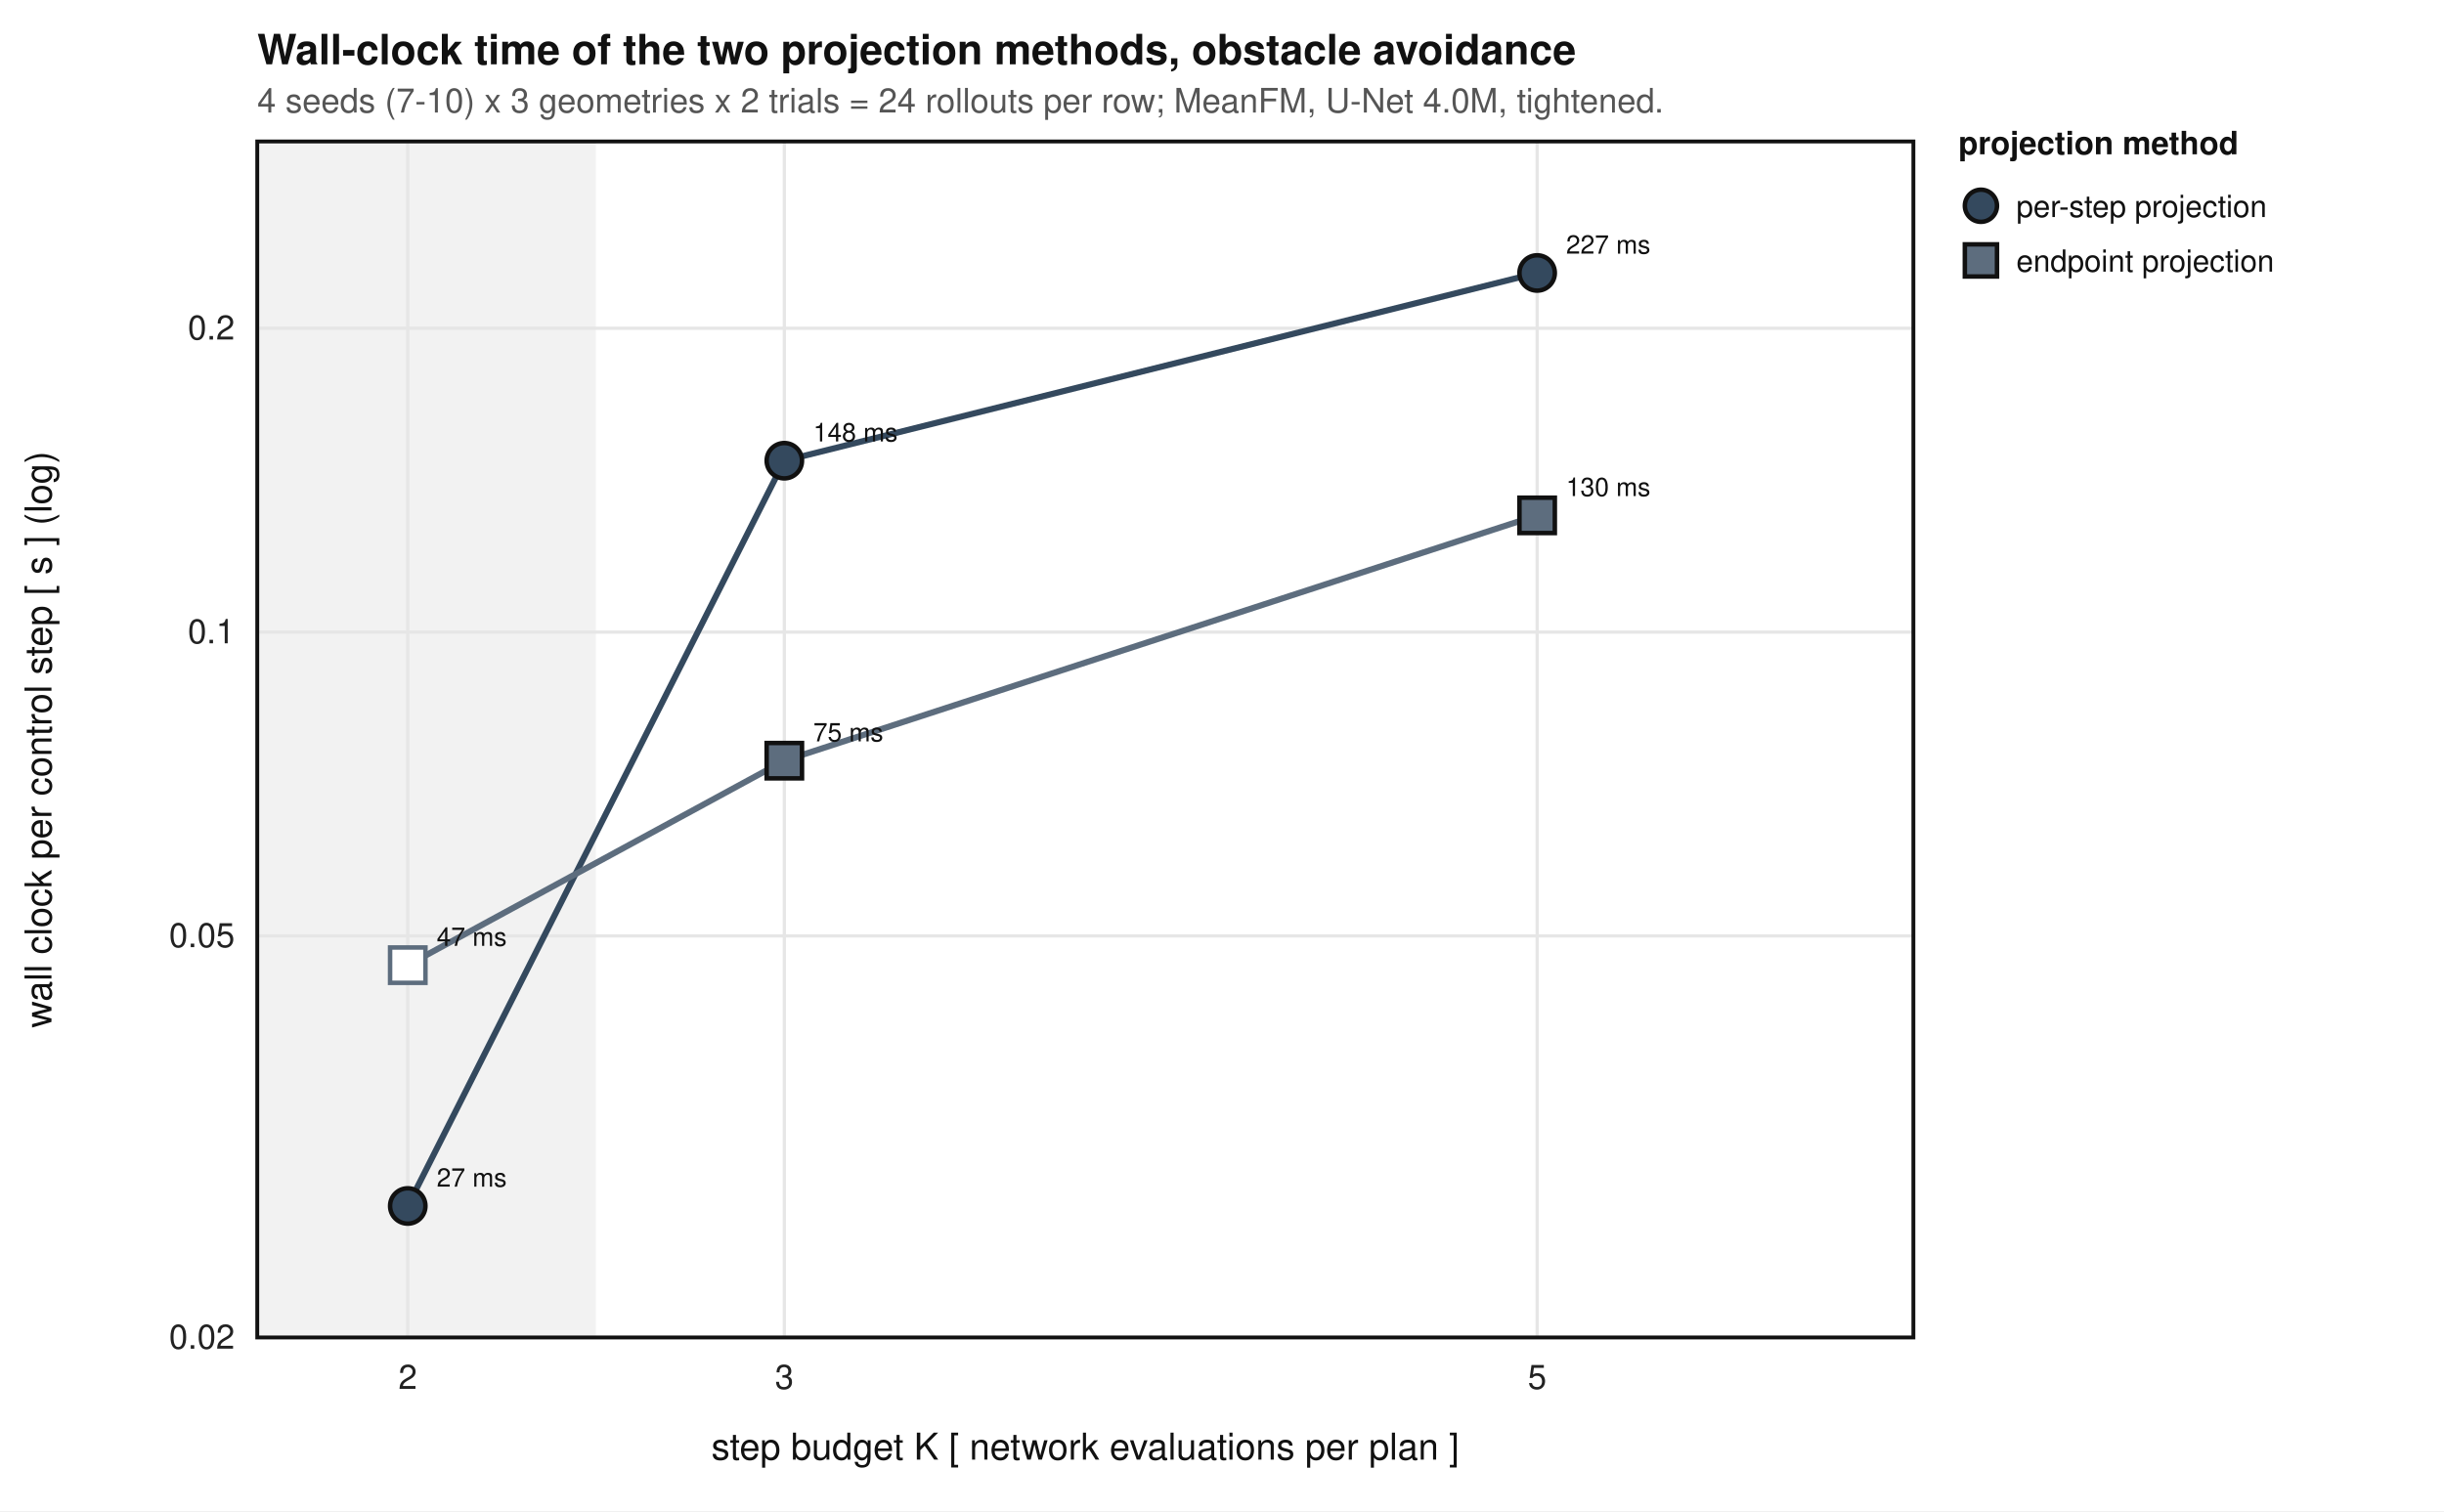
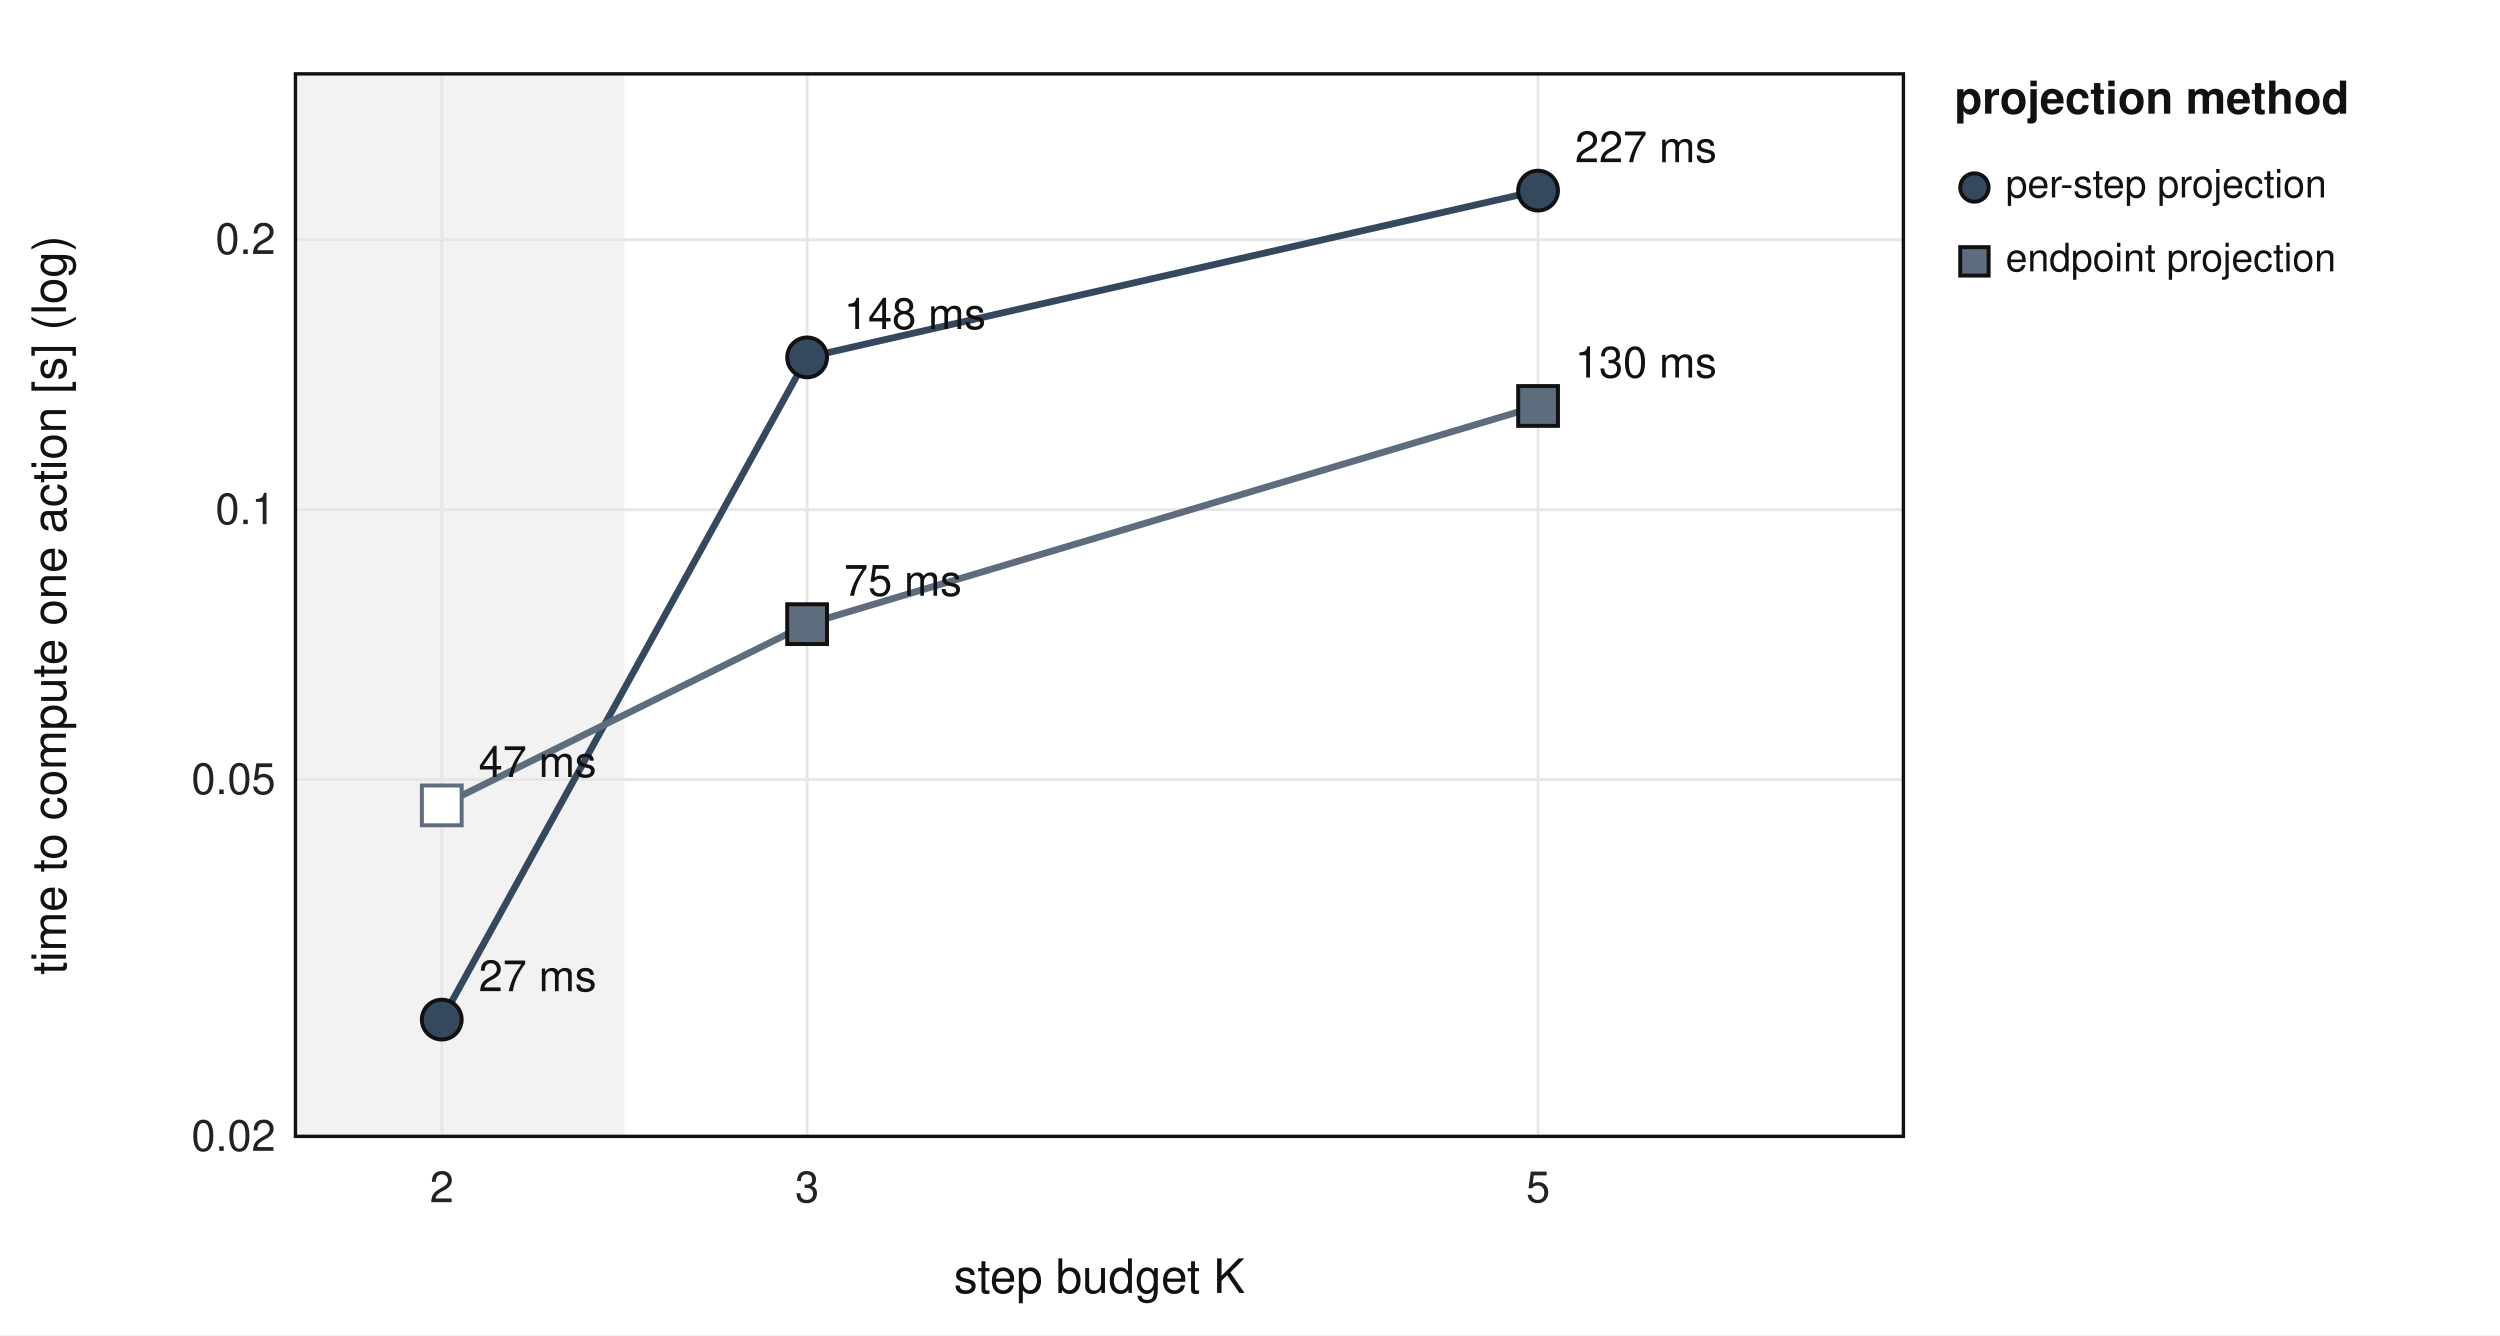
- <svg xmlns="http://www.w3.org/2000/svg" width="760" height="470" viewBox="0 0 760 470">
-   <rect x="0" y="0" width="760" height="470" fill="#ffffff" />
-   <rect x="80.0" y="44.0" width="105.3" height="372.0" fill="#f2f2f2" />
-   <line x1="126.8" y1="44" x2="126.8" y2="416" stroke="#e6e6e6" stroke-width="1" />
-   <text x="126.8" y="432" font-size="10.5" fill="#222" text-anchor="middle" font-family="Helvetica,Arial,sans-serif">2</text>
-   <line x1="243.9" y1="44" x2="243.9" y2="416" stroke="#e6e6e6" stroke-width="1" />
-   <text x="243.9" y="432" font-size="10.5" fill="#222" text-anchor="middle" font-family="Helvetica,Arial,sans-serif">3</text>
-   <line x1="478.0" y1="44" x2="478.0" y2="416" stroke="#e6e6e6" stroke-width="1" />
-   <text x="478.0" y="432" font-size="10.5" fill="#222" text-anchor="middle" font-family="Helvetica,Arial,sans-serif">5</text>
-   <line x1="80" y1="416.0" x2="595" y2="416.0" stroke="#e6e6e6" stroke-width="1" />
-   <text x="73" y="419.5" font-size="10.5" fill="#222" text-anchor="end" font-family="Helvetica,Arial,sans-serif">0.02</text>
-   <line x1="80" y1="291.1" x2="595" y2="291.1" stroke="#e6e6e6" stroke-width="1" />
-   <text x="73" y="294.6" font-size="10.5" fill="#222" text-anchor="end" font-family="Helvetica,Arial,sans-serif">0.05</text>
-   <line x1="80" y1="196.6" x2="595" y2="196.6" stroke="#e6e6e6" stroke-width="1" />
-   <text x="73" y="200.1" font-size="10.5" fill="#222" text-anchor="end" font-family="Helvetica,Arial,sans-serif">0.1</text>
-   <line x1="80" y1="102.1" x2="595" y2="102.1" stroke="#e6e6e6" stroke-width="1" />
-   <text x="73" y="105.6" font-size="10.5" fill="#222" text-anchor="end" font-family="Helvetica,Arial,sans-serif">0.2</text>
-   <rect x="80" y="44" width="515" height="372" fill="none" stroke="#111" stroke-width="1.2" />
-   <text x="337.5" y="454" font-size="11.5" fill="#111" text-anchor="middle" font-family="Helvetica,Arial,sans-serif">step budget K  [ network evaluations per plan ]</text>
-   <text x="16" y="230.0" font-size="11.5" fill="#111" text-anchor="middle" font-family="Helvetica,Arial,sans-serif" transform="rotate(-90 16 230.0)">wall clock per control step  [ s ]   (log)</text>
-   <text x="80" y="20" font-size="13" font-weight="bold" fill="#111" font-family="Helvetica,Arial,sans-serif">Wall-clock time of the two projection methods, obstacle avoidance</text>
-   <text x="80" y="35" font-size="10.5" fill="#555" font-family="Helvetica,Arial,sans-serif">4 seeds (7-10) x 3 geometries x 2 trials = 24 rollouts per row; MeanFM, U-Net 4.0M, tightened.</text>
-   <polyline points="126.8,375.1 243.9,143.3 478.0,84.9" fill="none" stroke="#34495e" stroke-width="1.9" />
-   <circle cx="126.8" cy="375.1" r="5.5" fill="#34495e" stroke="#111" stroke-width="1.4" />
-   <text x="135.8" y="369.1" font-size="8.0" fill="#111" text-anchor="start" font-family="Helvetica,Arial,sans-serif">27 ms</text>
-   <circle cx="243.9" cy="143.3" r="5.5" fill="#34495e" stroke="#111" stroke-width="1.4" />
-   <text x="252.9" y="137.3" font-size="8.0" fill="#111" text-anchor="start" font-family="Helvetica,Arial,sans-serif">148 ms</text>
-   <circle cx="478.0" cy="84.9" r="5.5" fill="#34495e" stroke="#111" stroke-width="1.4" />
-   <text x="487.0" y="78.9" font-size="8.0" fill="#111" text-anchor="start" font-family="Helvetica,Arial,sans-serif">227 ms</text>
-   <polyline points="126.8,300.2 243.9,236.6 478.0,160.3" fill="none" stroke="#5d6d7e" stroke-width="1.9" />
-   <rect x="121.3" y="294.7" width="11.0" height="11.0" fill="#ffffff" stroke="#5d6d7e" stroke-width="1.4" />
-   <text x="135.8" y="294.2" font-size="8.0" fill="#111" text-anchor="start" font-family="Helvetica,Arial,sans-serif">47 ms</text>
-   <rect x="238.4" y="231.1" width="11.0" height="11.0" fill="#5d6d7e" stroke="#111" stroke-width="1.4" />
-   <text x="252.9" y="230.6" font-size="8.0" fill="#111" text-anchor="start" font-family="Helvetica,Arial,sans-serif">75 ms</text>
-   <rect x="472.5" y="154.8" width="11.0" height="11.0" fill="#5d6d7e" stroke="#111" stroke-width="1.4" />
-   <text x="487.0" y="154.3" font-size="8.0" fill="#111" text-anchor="start" font-family="Helvetica,Arial,sans-serif">130 ms</text>
-   <text x="609.0" y="48.0" font-size="10" fill="#111" text-anchor="start" font-family="Helvetica,Arial,sans-serif" font-weight="bold">projection method</text>
-   <circle cx="616.0" cy="64.0" r="5.0" fill="#34495e" stroke="#111" stroke-width="1.4" />
-   <text x="627.0" y="67.5" font-size="9.5" fill="#111" text-anchor="start" font-family="Helvetica,Arial,sans-serif">per-step projection</text>
-   <rect x="611.0" y="76.0" width="10.0" height="10.0" fill="#5d6d7e" stroke="#111" stroke-width="1.4" />
-   <text x="627.0" y="84.5" font-size="9.5" fill="#111" text-anchor="start" font-family="Helvetica,Arial,sans-serif">endpoint projection</text>
+ <svg xmlns="http://www.w3.org/2000/svg" width="880" height="470" viewBox="0 0 880 470">
+   <rect x="0" y="0" width="880" height="470" fill="#ffffff" />
+   <rect x="104.0" y="26.0" width="115.8" height="374.0" fill="#f2f2f2" />
+   <line x1="155.5" y1="26" x2="155.5" y2="400" stroke="#e6e6e6" stroke-width="1" />
+   <text x="155.5" y="423.2" font-size="15.225" fill="#222" text-anchor="middle" font-family="Helvetica,Arial,sans-serif">2</text>
+   <line x1="284.1" y1="26" x2="284.1" y2="400" stroke="#e6e6e6" stroke-width="1" />
+   <text x="284.1" y="423.2" font-size="15.225" fill="#222" text-anchor="middle" font-family="Helvetica,Arial,sans-serif">3</text>
+   <line x1="541.4" y1="26" x2="541.4" y2="400" stroke="#e6e6e6" stroke-width="1" />
+   <text x="541.4" y="423.2" font-size="15.225" fill="#222" text-anchor="middle" font-family="Helvetica,Arial,sans-serif">5</text>
+   <line x1="104" y1="400.0" x2="670" y2="400.0" stroke="#e6e6e6" stroke-width="1" />
+   <text x="97" y="405.1" font-size="15.225" fill="#222" text-anchor="end" font-family="Helvetica,Arial,sans-serif">0.02</text>
+   <line x1="104" y1="274.4" x2="670" y2="274.4" stroke="#e6e6e6" stroke-width="1" />
+   <text x="97" y="279.5" font-size="15.225" fill="#222" text-anchor="end" font-family="Helvetica,Arial,sans-serif">0.05</text>
+   <line x1="104" y1="179.4" x2="670" y2="179.4" stroke="#e6e6e6" stroke-width="1" />
+   <text x="97" y="184.5" font-size="15.225" fill="#222" text-anchor="end" font-family="Helvetica,Arial,sans-serif">0.1</text>
+   <line x1="104" y1="84.4" x2="670" y2="84.4" stroke="#e6e6e6" stroke-width="1" />
+   <text x="97" y="89.4" font-size="15.225" fill="#222" text-anchor="end" font-family="Helvetica,Arial,sans-serif">0.2</text>
+   <rect x="104" y="26" width="566" height="374" fill="none" stroke="#111" stroke-width="1.2" />
+   <text x="387.0" y="455.1" font-size="16.675" fill="#111" text-anchor="middle" font-family="Helvetica,Arial,sans-serif">step budget K</text>
+   <text x="23.2" y="213.0" font-size="16.675" fill="#111" text-anchor="middle" font-family="Helvetica,Arial,sans-serif" transform="rotate(-90 23.2 213.0)">time to compute one action [s] (log)</text>
+   <text x="104" y="29.0" font-size="18.85" font-weight="bold" fill="#111" font-family="Helvetica,Arial,sans-serif" />
+   <polyline points="155.5,358.9 284.1,125.8 541.4,67.1" fill="none" stroke="#34495e" stroke-width="2.4" />
+   <circle cx="155.5" cy="358.9" r="7.0" fill="#34495e" stroke="#111" stroke-width="1.4" />
+   <text x="168.5" y="348.9" font-size="15.225" fill="#111" text-anchor="start" font-family="Helvetica,Arial,sans-serif">27 ms</text>
+   <circle cx="284.1" cy="125.8" r="7.0" fill="#34495e" stroke="#111" stroke-width="1.4" />
+   <text x="297.1" y="115.8" font-size="15.225" fill="#111" text-anchor="start" font-family="Helvetica,Arial,sans-serif">148 ms</text>
+   <circle cx="541.4" cy="67.1" r="7.0" fill="#34495e" stroke="#111" stroke-width="1.4" />
+   <text x="554.4" y="57.1" font-size="15.225" fill="#111" text-anchor="start" font-family="Helvetica,Arial,sans-serif">227 ms</text>
+   <polyline points="155.5,283.5 284.1,219.7 541.4,142.9" fill="none" stroke="#5d6d7e" stroke-width="2.4" />
+   <rect x="148.5" y="276.5" width="14.0" height="14.0" fill="#ffffff" stroke="#5d6d7e" stroke-width="1.4" />
+   <text x="168.5" y="273.5" font-size="15.225" fill="#111" text-anchor="start" font-family="Helvetica,Arial,sans-serif">47 ms</text>
+   <rect x="277.1" y="212.7" width="14.0" height="14.0" fill="#5d6d7e" stroke="#111" stroke-width="1.4" />
+   <text x="297.1" y="209.7" font-size="15.225" fill="#111" text-anchor="start" font-family="Helvetica,Arial,sans-serif">75 ms</text>
+   <rect x="534.4" y="135.9" width="14.0" height="14.0" fill="#5d6d7e" stroke="#111" stroke-width="1.4" />
+   <text x="554.4" y="132.9" font-size="15.225" fill="#111" text-anchor="start" font-family="Helvetica,Arial,sans-serif">130 ms</text>
+   <text x="688.0" y="40.0" font-size="15.95" fill="#111" text-anchor="start" font-family="Helvetica,Arial,sans-serif" font-weight="bold">projection method</text>
+   <circle cx="695.0" cy="66.0" r="5.0" fill="#34495e" stroke="#111" stroke-width="1.4" />
+   <text x="706.0" y="69.5" font-size="13.775" fill="#111" text-anchor="start" font-family="Helvetica,Arial,sans-serif">per-step projection</text>
+   <rect x="690.0" y="87.0" width="10.0" height="10.0" fill="#5d6d7e" stroke="#111" stroke-width="1.4" />
+   <text x="706.0" y="95.5" font-size="13.775" fill="#111" text-anchor="start" font-family="Helvetica,Arial,sans-serif">endpoint projection</text>
</svg>
